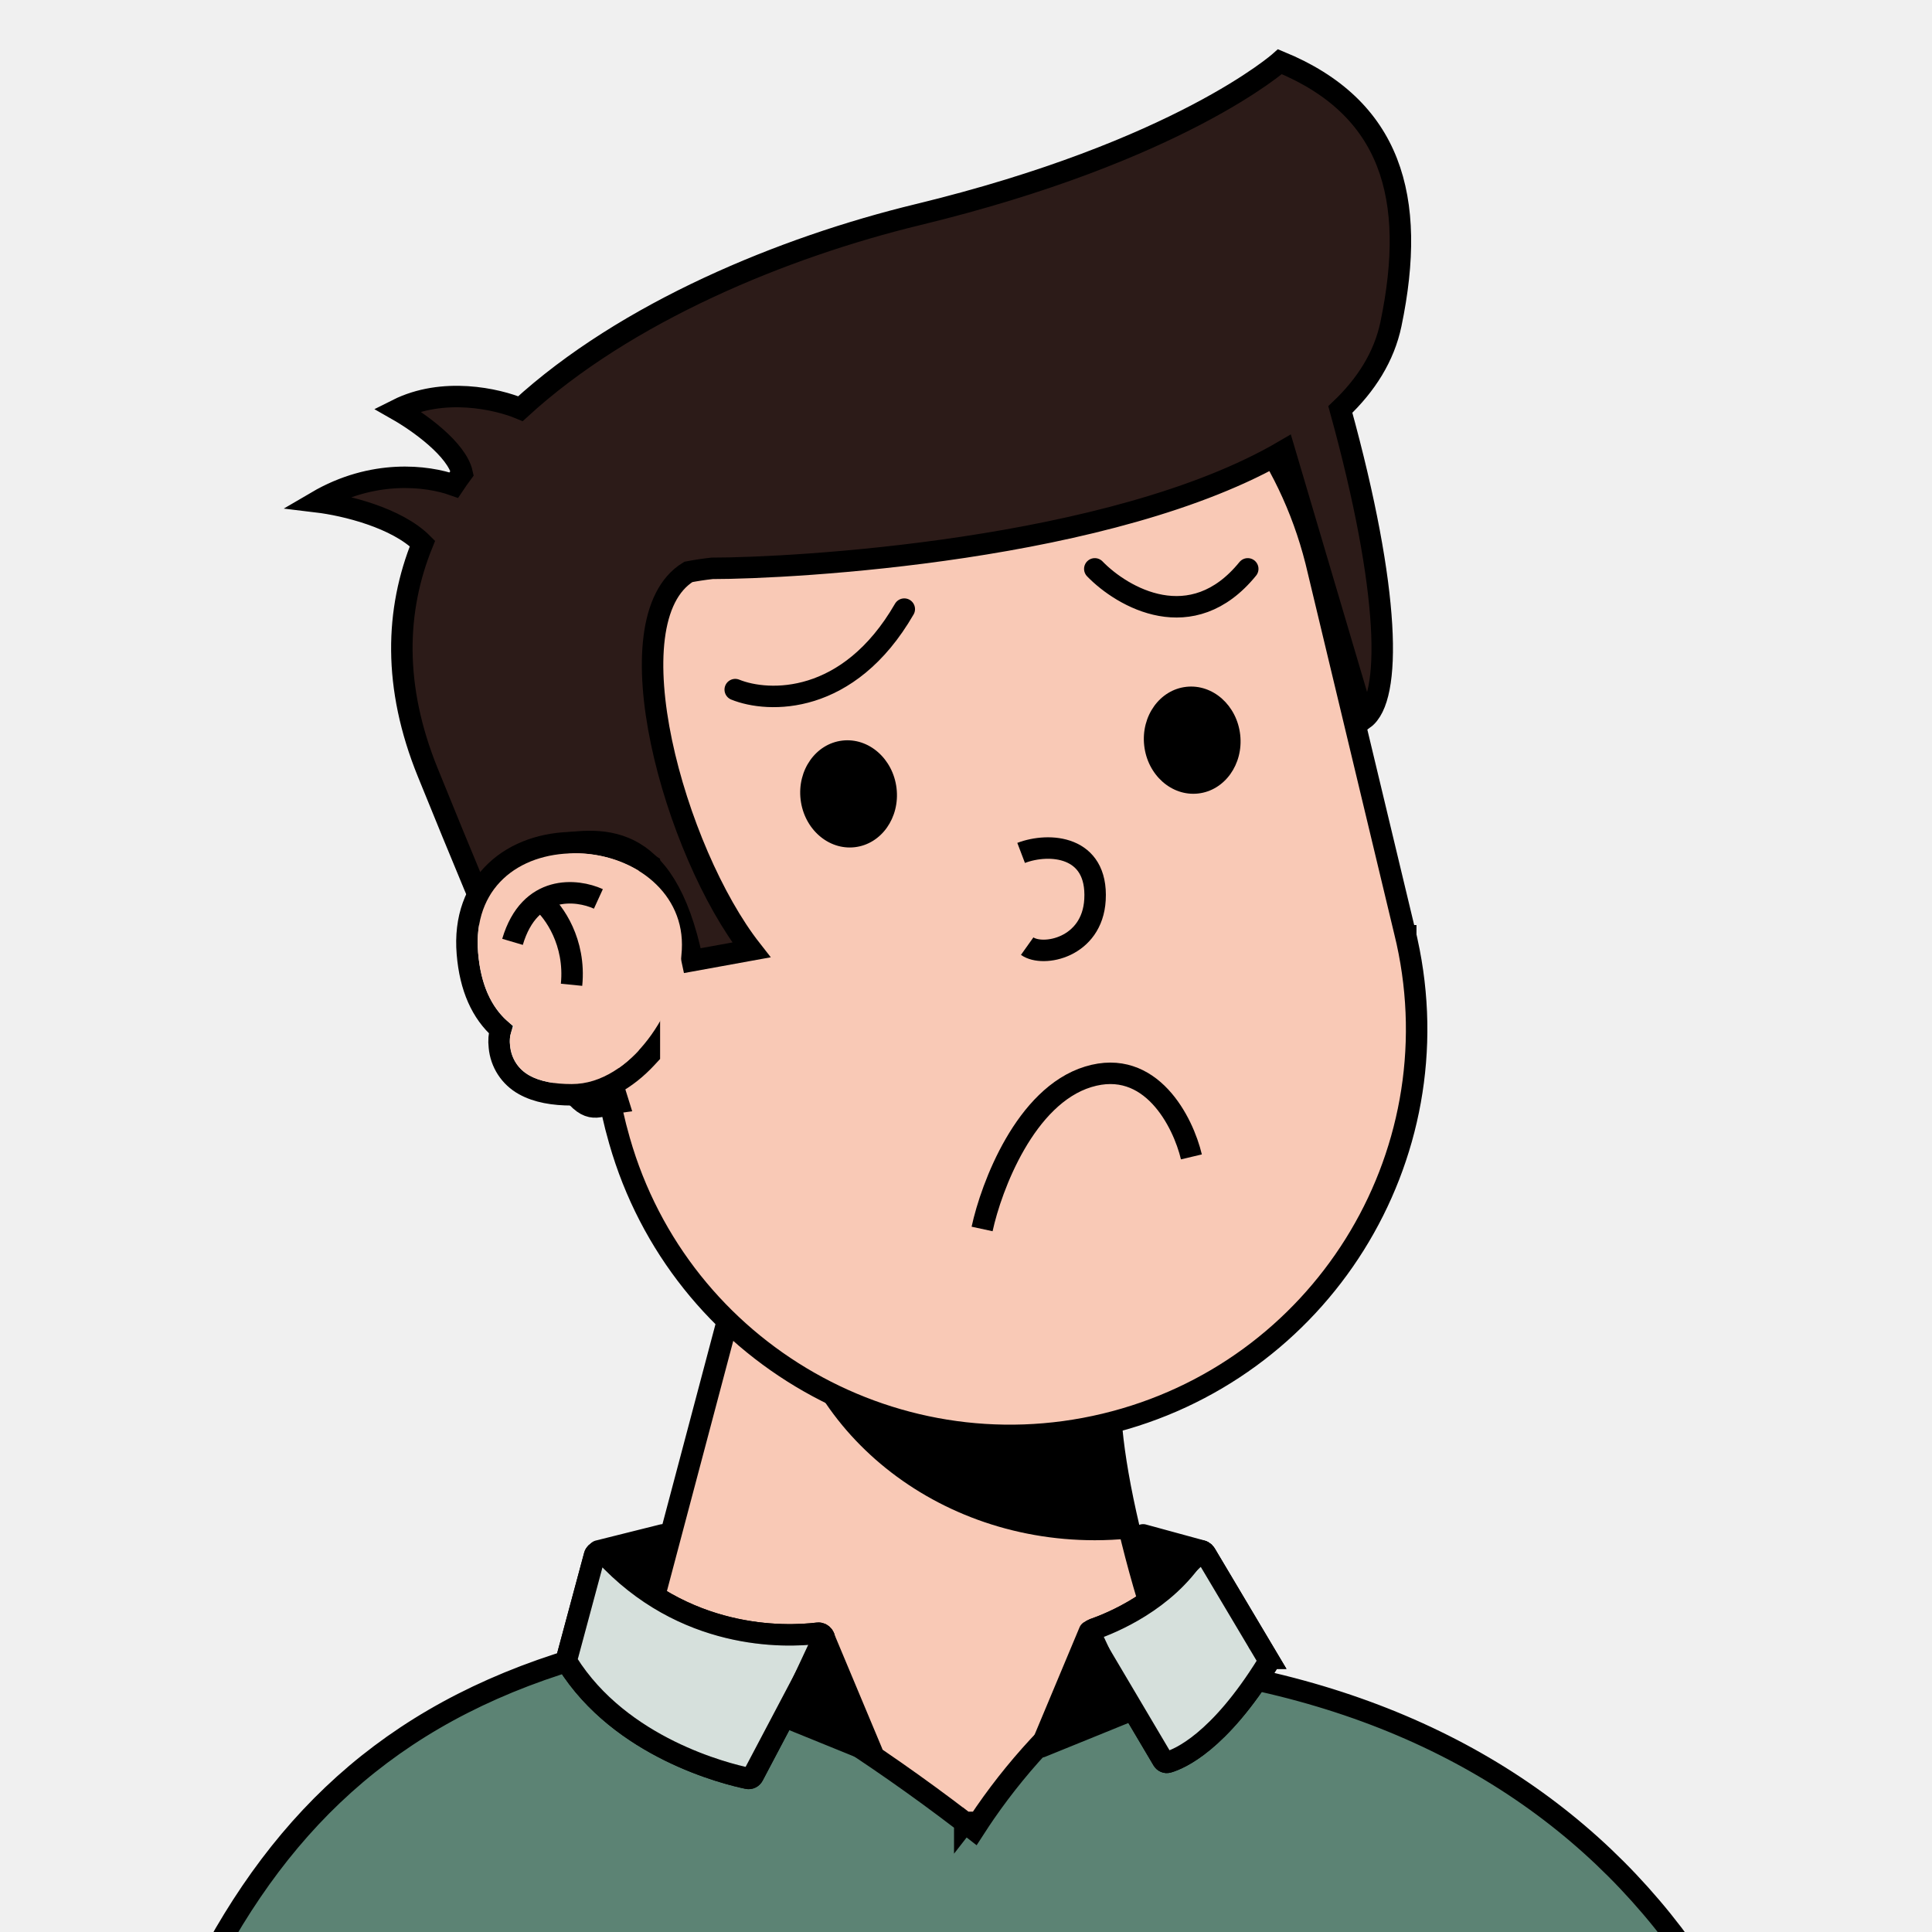
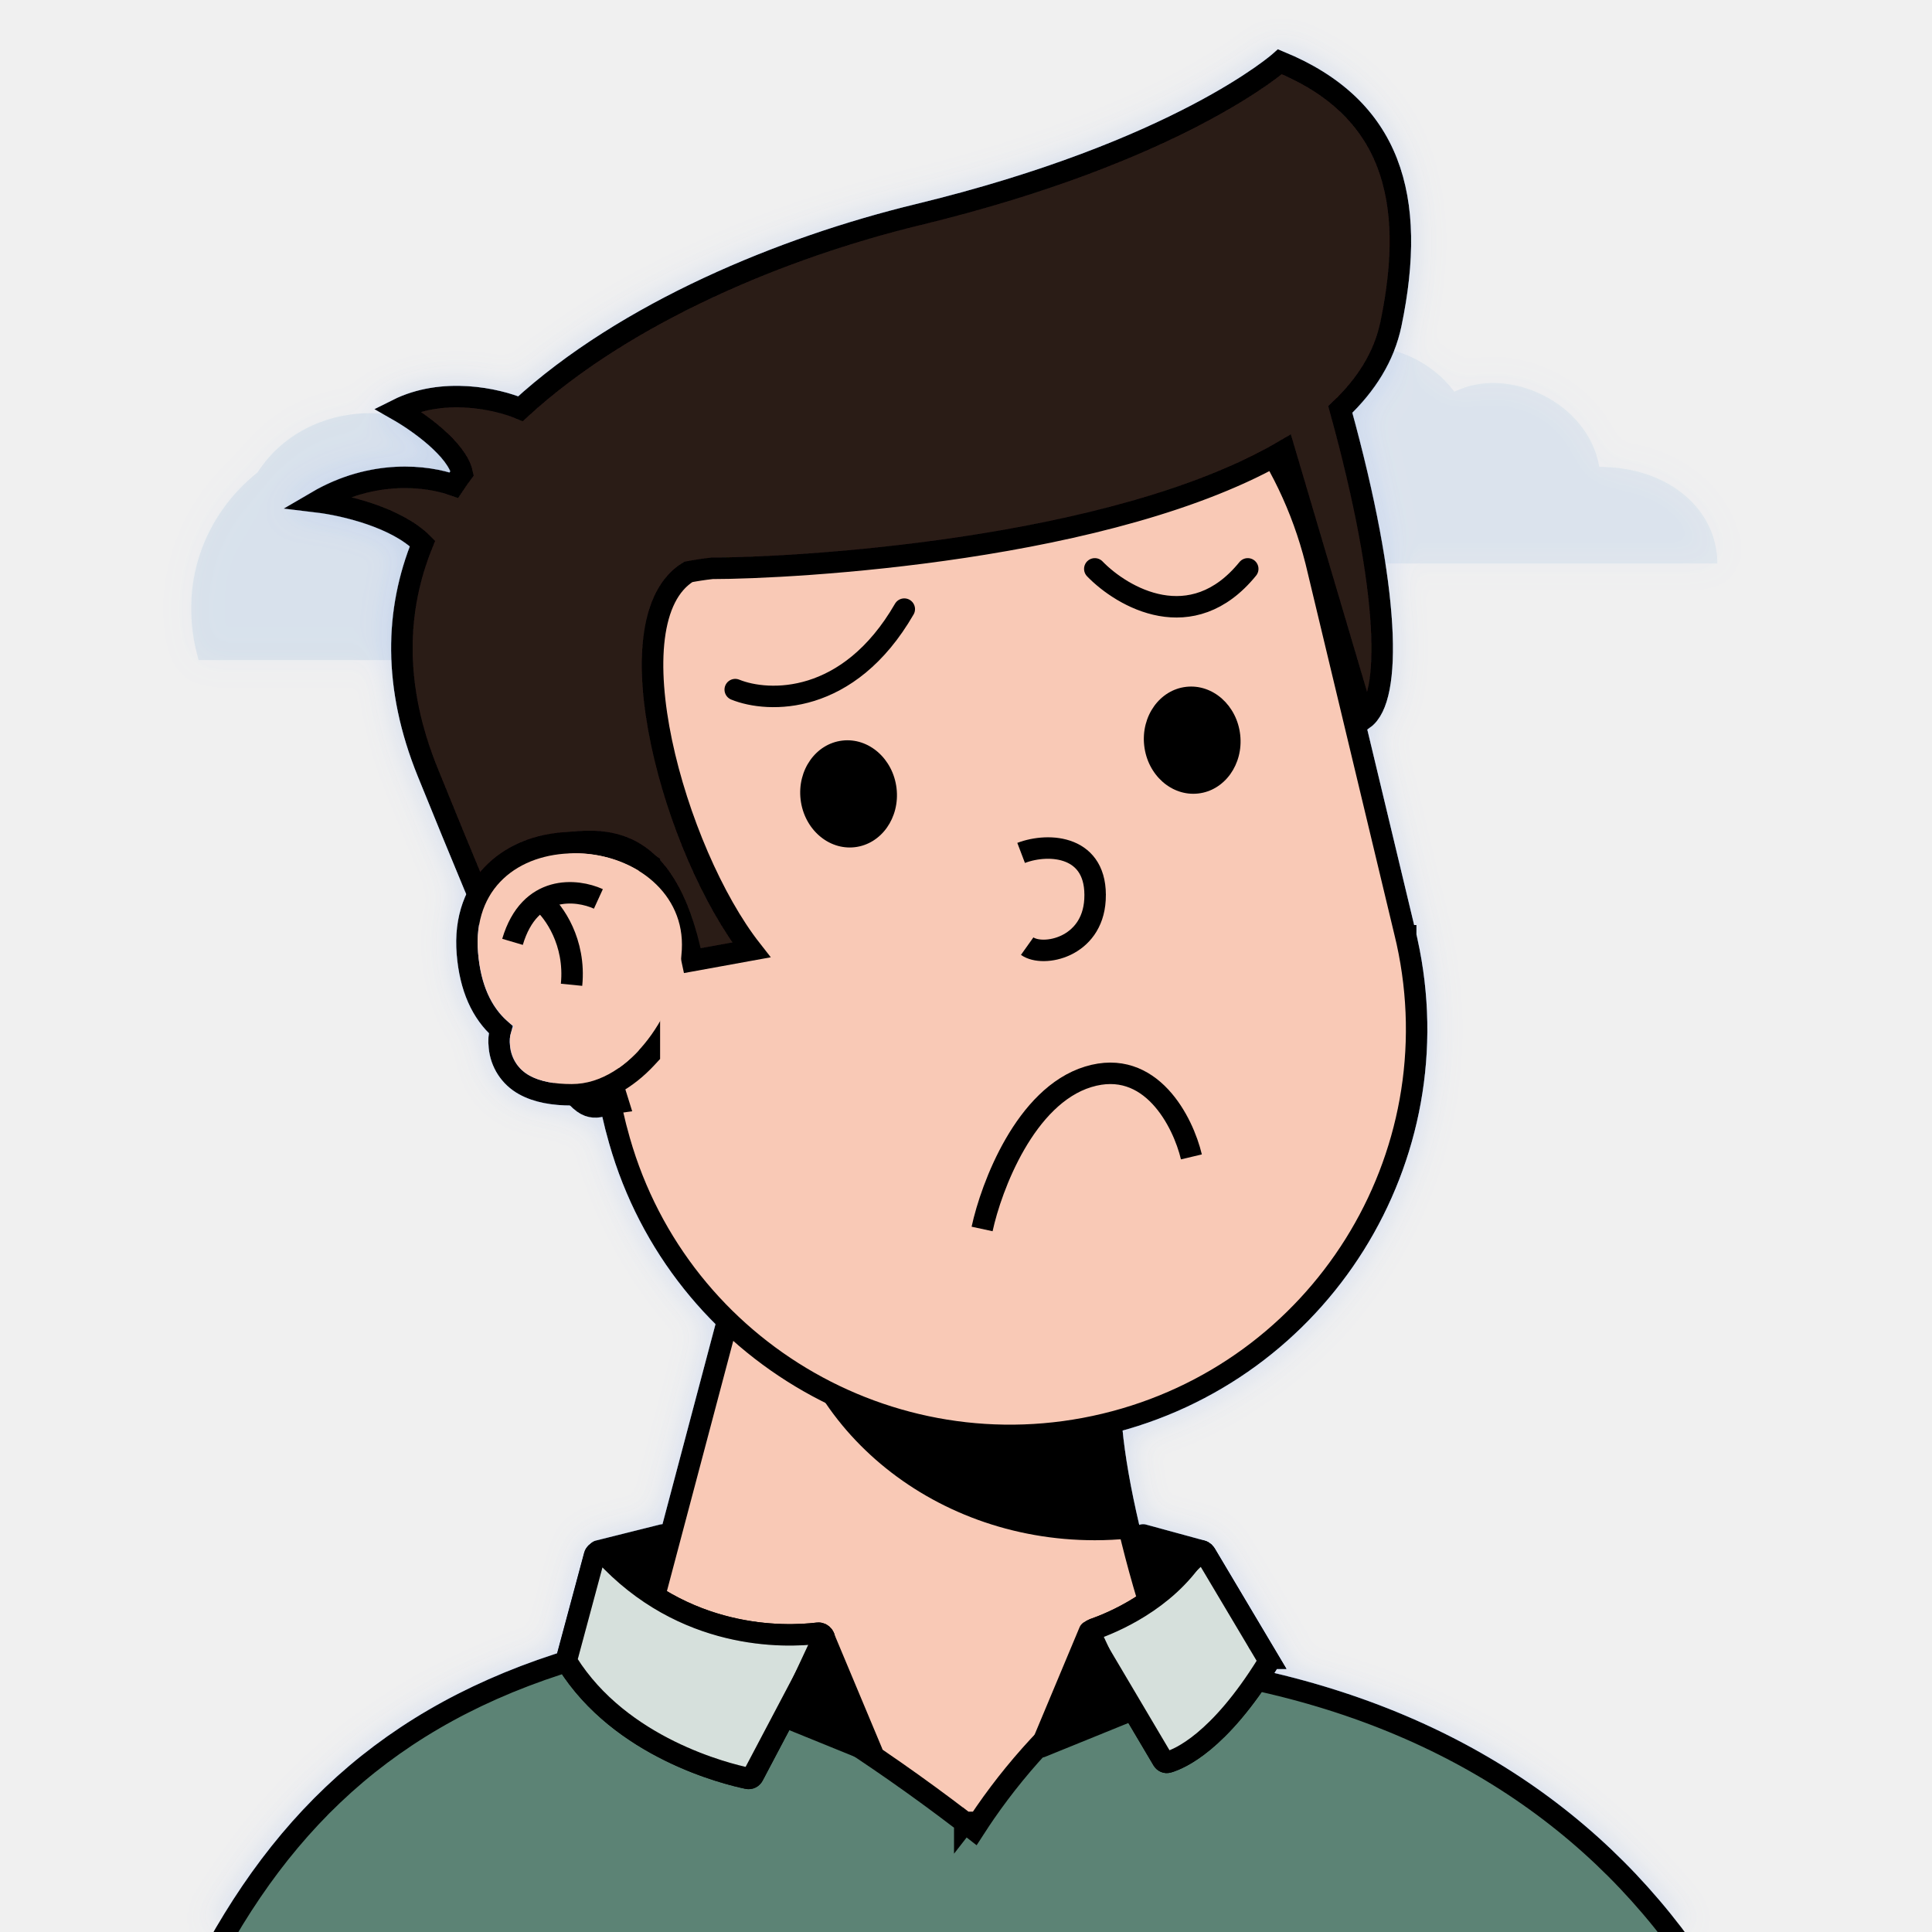
<svg xmlns="http://www.w3.org/2000/svg" viewBox="0 0 360 360" fill="none" shape-rendering="auto">
  <mask id="viewboxMask">
    <rect width="360" height="360" rx="0" ry="0" x="0" y="0" fill="#fff" />
  </mask>
-   <g mask="url(#viewboxMask)">
+   <defs>
+     <filter id="sadBlueHaze" x="-25%" y="-25%" width="150%" height="150%">
+       <feGaussianBlur stdDeviation="3" result="blur" />
+       <feColorMatrix in="blur" type="matrix" values="0 0 0 0 0.30  0 0 0 0 0.45  0 0 1 0 0.80  0 0 0 .35 0" result="haze" />
+       <feMerge>
+         <feMergeNode in="haze" />
+         <feMergeNode in="SourceGraphic" />
+       </feMerge>
+     </filter>
+   </defs>
+   <style>
+   svg { overflow: visible; }
+   .sad-avatar { transform-origin: 180px 180px; animation: sadSway 3.2s ease-in-out infinite; filter: url(#sadBlueHaze); }
+   .sad-cloud { transform-box: fill-box; transform-origin: center; animation: cloudDrift 5.2s ease-in-out infinite; opacity: .55; }
+   .c1 { animation-delay: 0s; } .c2 { animation-delay: .8s; }
+   .sad-drop { transform-box: fill-box; transform-origin: center; animation: rainFall 1.75s linear infinite; opacity: 0; }
+   .d1 { animation-delay: .05s; } .d2 { animation-delay: .45s; } .d3 { animation-delay: .85s; } .d4 { animation-delay: 1.25s; }
+   .face-tear { transform-box: fill-box; transform-origin: center; animation: tearSlide 1.9s ease-in infinite; opacity: 0; }
+   .t2 { animation-delay: .55s; }
+   @keyframes sadSway {
+     0%,100% { transform: translateY(0) rotate(0deg) scale(1); }
+     25% { transform: translateY(4px) rotate(-.75deg) scale(.995); }
+     50% { transform: translateY(8px) rotate(.55deg) scale(.99); }
+     75% { transform: translateY(3px) rotate(-.35deg) scale(.997); }
+   }
+   @keyframes cloudDrift {
+     0%,100% { transform: translateX(0); opacity: .45; }
+     50% { transform: translateX(8px); opacity: .72; }
+   }
+   @keyframes rainFall {
+     0% { transform: translateY(-12px) scale(.75); opacity: 0; }
+     20% { opacity: .85; }
+     80% { opacity: .55; }
+     100% { transform: translateY(28px) scale(1); opacity: 0; }
+   }
+   @keyframes tearSlide {
+     0%,15% { transform: translateY(-2px) scale(.55); opacity: 0; }
+     35% { opacity: .9; }
+     100% { transform: translateY(22px) scale(1.05); opacity: 0; }
+   }
+ </style>
+   <g class="sad-avatar" mask="url(#viewboxMask)">
+     <path class="sad-cloud c1" d="M48 88c9-14 31-15 40-1 11-6 29 1 31 15 14 0 25 9 25 21H37c-4-14 1-27 11-35Z" fill="#8FB4D8" fill-opacity=".34" />
+     <path class="sad-cloud c2" d="M235 74c8-12 27-13 36-1 10-5 25 2 27 14 13 0 22 8 22 18h-94c-4-12 0-23 9-31Z" fill="#8FB4D8" fill-opacity=".30" />
+     <path class="sad-drop d1" d="M82 126c5 8 8 13 8 18a8 8 0 1 1-16 0c0-5 3-10 8-18Z" fill="#6BB7FF" />
+     <path class="sad-drop d2" d="M286 116c5 8 8 13 8 18a8 8 0 1 1-16 0c0-5 3-10 8-18Z" fill="#6BB7FF" />
+     <path class="sad-drop d3" d="M53 171c4 7 7 11 7 15a7 7 0 1 1-14 0c0-4 3-8 7-15Z" fill="#8FD0FF" />
+     <path class="sad-drop d4" d="M311 178c4 7 7 11 7 15a7 7 0 1 1-14 0c0-4 3-8 7-15Z" fill="#8FD0FF" />
    <g transform="translate(80 23)">
+       <animateTransform attributeName="transform" type="translate" values="80 23;80 27;80 31;80 27;80 23" keyTimes="0;.25;.55;.78;1" dur="3.2s" repeatCount="indefinite" />
      <path d="M154 319.5c-14.4-20-25.67-58.67-27-78L58.5 212 30 319.5h124Z" fill="#f9c9b6" stroke="#000" stroke-width="4" />
      <path d="M130.37 263.69c-2.1.2-4.22.31-6.37.31-30.78 0-56.05-21.57-58.76-49.1L127 241.5c.38 5.48 1.55 13.32 3.37 22.19Z" fill="#000" style="mix-blend-mode:multiply" />
      <path d="M181.94 151.37v.01l.1.4.14.65A75.72 75.72 0 0 1 34.93 187.7l-.2-.74L18 117.13l-.06-.29A75.72 75.72 0 0 1 165.2 81.55l.05.21.02.08.05.2.05.2v.01l16.4 68.44.08.34.08.34Z" fill="#f9c9b6" stroke="#000" stroke-width="4" />
      <g transform="translate(34 102.3)" />
    </g>
+     <path class="face-tear t1" d="M158 151c4 7 7 11 7 16a7 7 0 1 1-14 0c0-5 3-9 7-16Z" fill="#52AFFF" />
+     <path class="face-tear t2" d="M222 141c4 7 7 11 7 16a7 7 0 1 1-14 0c0-5 3-9 7-16Z" fill="#52AFFF" />
    <g transform="translate(170 183)">
+       <animateTransform attributeName="transform" type="translate" values="170 183;170 186;170 188;170 186;170 183" dur="2.3s" repeatCount="indefinite" />
      <path d="M13 46c1.72-7.96 8.07-24.77 19.77-28.35 11.7-3.58 17.7 8.46 19.23 14.92" stroke="#000000" stroke-width="4" />
    </g>
    <g transform="translate(110 102)">
+       <animateTransform attributeName="transform" type="translate" values="110 102;110 105;110 103;110 106;110 102" dur="2.8s" repeatCount="indefinite" />
      <path d="M27 26.5c6.17 2.5 21.1 3 31.5-15M94 4c5.17 5.33 18.1 12.8 28.5 0" stroke="#000000" stroke-width="4" stroke-linecap="round" />
    </g>
    <g transform="translate(49 11)">
+       <animateTransform attributeName="transform" type="translate" values="49 11;48 14;49 16;50 13;49 11" dur="3.2s" repeatCount="indefinite" />
      <path d="M210.18 49.4c-1.27 6.05-4.6 11.32-9.43 15.9 9.4 34.06 9.6 53.87 4.38 57.65l-14.8-49.99C158.4 91.7 98.65 94.9 83.69 94.9c-1.55.17-3.02.4-4.43.67-14.65 9-2.6 52.12 11.75 70.43l-11 2c-5.14-24.97-17.41-22.92-26.61-21.38l-.32.05c2.2 13.63 6.72 27.74 10.45 39.32.95 2.99 1.86 5.8 2.66 8.4-.79.1-1.48.3-2.12.47-5.5 1.53-7.41 2.06-33.38-61.97-6.47-15.95-6.03-30.16-.97-42.62-4.78-4.8-14.37-7.14-19.71-7.78 10.44-6.12 20.58-4.87 25.54-3.1.5-.75 1.02-1.49 1.56-2.22-.97-4.41-7.96-9.46-12.11-11.82 8.55-4.3 18.6-2.03 22.98-.2C67.63 47.13 97.03 35.05 122 29 170.81 17.17 189.5.5 189.5.5c20.68 8.5 25.62 25.22 20.68 48.9Z" fill="#2c1b18" stroke="#000" stroke-width="4" />
    </g>
    <g transform="translate(142 119)">
+       <animateTransform attributeName="transform" type="translate" values="142 119;142 122;142 120;143 122;142 119" dur="2.4s" repeatCount="indefinite" />
      <g fill="#000000">
        <ellipse cx="16.12" cy="28.93" rx="9" ry="10" transform="rotate(-6.78 16.12 28.93)" />
        <ellipse cx="80.15" cy="18.92" rx="9" ry="10" transform="rotate(-6.28 80.15 18.92)" />
      </g>
      <g transform="translate(-40 -8)" />
    </g>
    <g transform="rotate(-8 1149.44 -1186.92)">
      <path d="M12.3 12.34c5.45-1.24 14.38.62 12.42 10.54-1.74 8.82-11.1 9.3-13.72 6.82" stroke="#000" stroke-width="4" />
    </g>
    <g transform="translate(84 154)">
      <path d="M37 8.25V7.13l-.95-.59A24.91 24.91 0 0 0 23.08 3C17.44 3 12.16 4.75 8.4 8.3c-3.8 3.58-5.86 8.83-5.31 15.37.52 6.37 2.66 11.06 6.2 14.17-.29 1-.37 2.08-.24 3.21a8.98 8.98 0 0 0 4.6 7.08C16.09 49.5 19.2 50 22.52 50c5.48 0 10.29-2.95 13.95-6.89l.53-.57V8.25Z" stroke="#000" stroke-width="4" />
      <path d="M42.97 23.98c.07-.65.1-1.3.1-1.98 0-10.22-9.5-17-20-17C12.6 5 4.09 11.5 5.09 23.5c.56 6.68 2.95 11.07 6.65 13.72a5.7 5.7 0 0 0-.68 3.6C11.68 46.1 16.19 48 22.52 48c11.1 0 19.9-14.05 20.45-24.02Z" fill="#f9c9b6" />
      <path d="M27.5 13.5c-4-1.83-12.8-2.8-16 8" stroke="#000" stroke-width="4" />
      <path d="M17 14c2.17 1.83 6.3 7.5 5.5 15.5" stroke="#000" stroke-width="4" />
      <g transform="translate(3 42)" />
    </g>
    <g transform="translate(53 272)">
+       <animateTransform attributeName="transform" type="translate" values="53 272;53 276;53 279;54 276;53 272" dur="3.2s" repeatCount="indefinite" />
      <g stroke="#000" stroke-width="4">
        <path d="M126.77 67.58 128 66l-1.23 1.58 1.72 1.34 1.19-1.83v-.02l.05-.06.04-.05a28.57 28.57 0 0 1 .8-1.18 112.35 112.35 0 0 1 11.5-14.05c3.67-3.78 7.83-7.4 12.13-9.93 4.31-2.53 8.58-3.84 12.53-3.3C209.17 44.2 240.4 63 260.67 91h-273.3c16.3-29.34 39.49-48.02 77.07-56.59 1.6-.36 3.78-.25 6.5.38 2.7.63 5.77 1.73 9.09 3.19 6.62 2.9 14.02 7.16 20.97 11.56a355.78 355.78 0 0 1 25.24 17.63l.4.3.1.08.02.02h.01Z" fill="#5C8374" />
        <path d="m52.61 37.08 5.17-19.23c.2-.78 1.22-1 1.76-.4C74.4 33.7 93.16 33.08 99.4 32.33c.84-.1 1.5.82 1.1 1.58L87.34 58.86c-.2.38-.62.6-1.04.5-3.95-.82-23.62-5.63-33.57-21.5a1 1 0 0 1-.12-.78ZM183.2 36.98 171.61 17.5c-.4-.66-1.37-.65-1.79 0-5.73 8.83-15.63 12.9-19.09 14.1-.62.22-.9.96-.57 1.53l13.5 22.81c.2.34.59.53.97.42 2.13-.61 9.46-3.67 18.54-18.34a1 1 0 0 0 .01-1.04Z" fill="#5C8374" />
        <path d="m52.61 37.08 5.17-19.23c.2-.78 1.22-1 1.76-.4C74.4 33.7 93.16 33.08 99.4 32.33c.84-.1 1.5.82 1.1 1.58L87.34 58.86c-.2.38-.62.6-1.04.5-3.95-.82-23.62-5.63-33.57-21.5a1 1 0 0 1-.12-.78ZM183.2 36.98 171.61 17.5c-.4-.66-1.37-.65-1.79 0-5.73 8.83-15.63 12.9-19.09 14.1-.62.22-.9.96-.57 1.53l13.5 22.81c.2.34.59.53.97.42 2.13-.61 9.46-3.67 18.54-18.34a1 1 0 0 0 .01-1.04Z" fill="#fff" fill-opacity=".75" />
        <path d="m109.5 54.5-9-21.5-7 15 16 6.5ZM141 53.5l9-21.5 7 15-16 6.5ZM70.5 14l-12 3 10 6.5 2-9.5ZM160 14l11 3-7 6.5-4-9.5Z" fill="#000" stroke-linejoin="round" />
      </g>
    </g>
  </g>
</svg>
